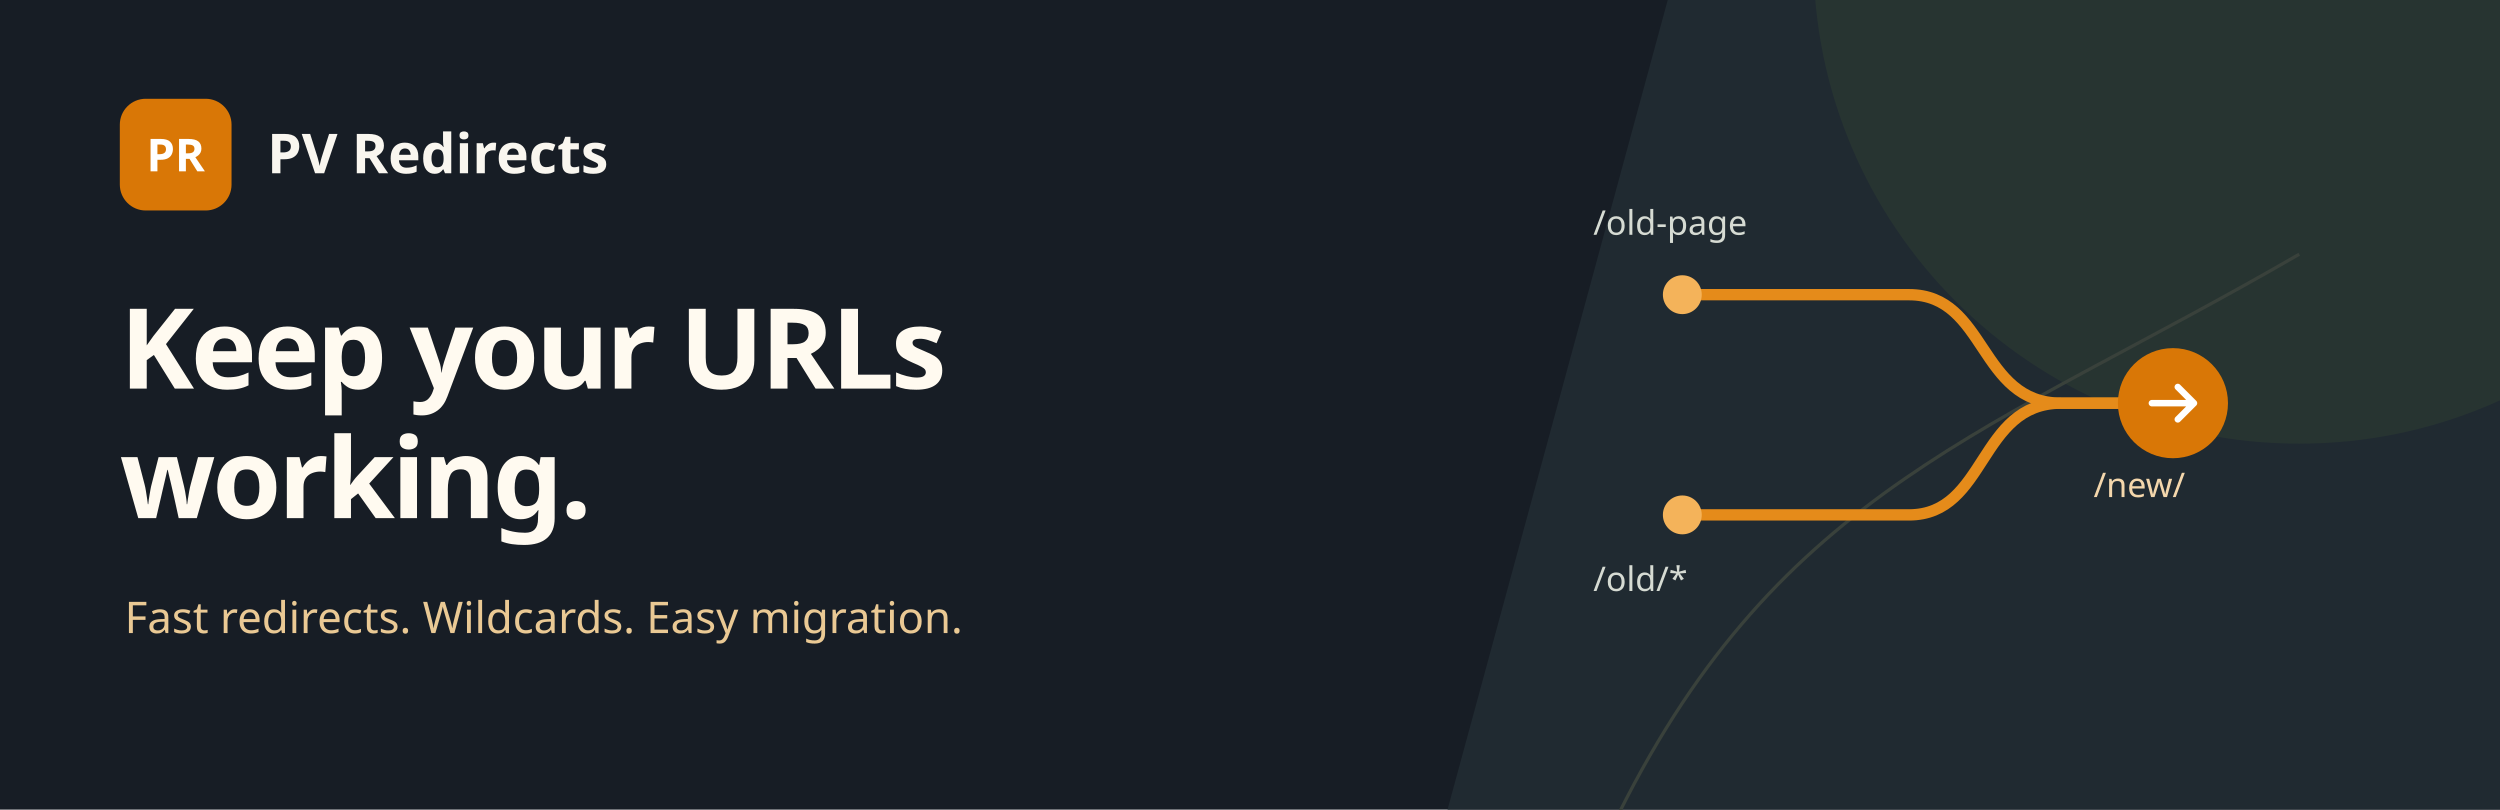
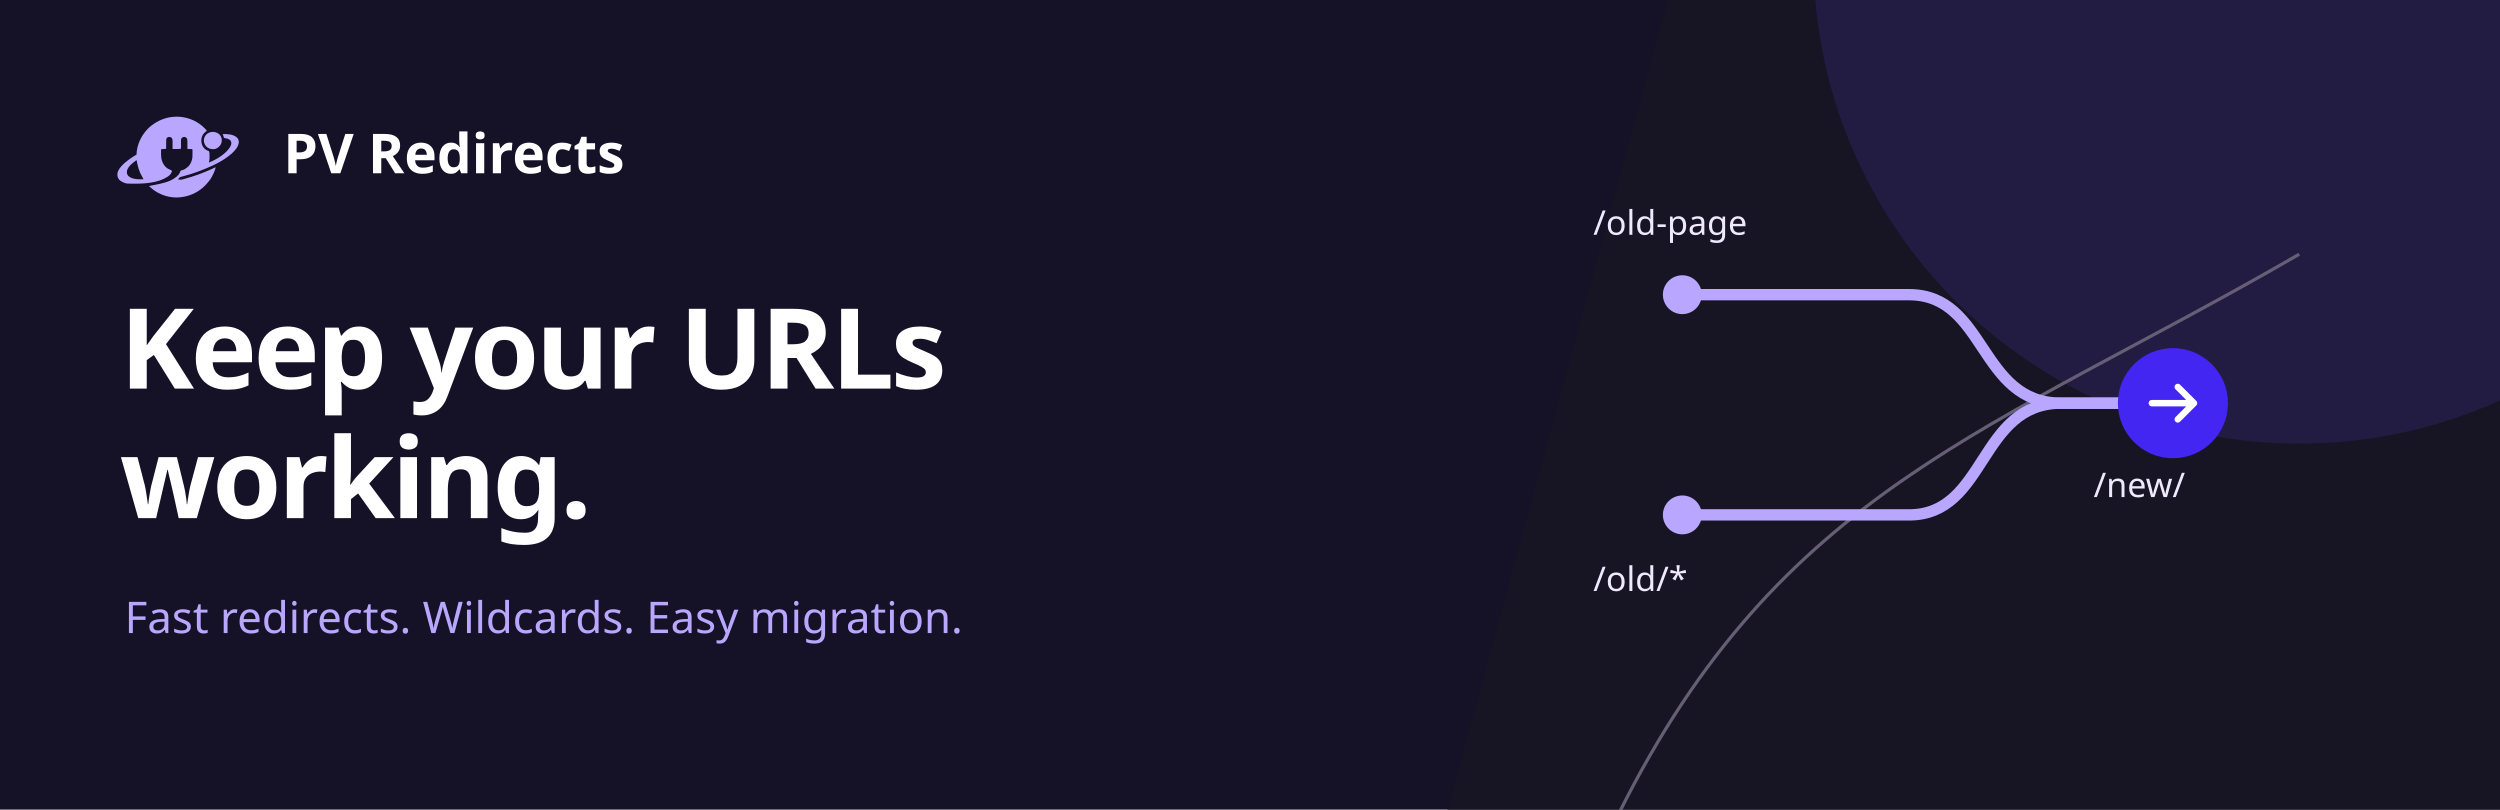
<svg xmlns="http://www.w3.org/2000/svg" width="1544" height="500" viewBox="0 0 1544 500">
-   <rect width="1544" height="500" fill="#171d25" />
-   <path d="M1030 0h514v500H894z" fill="#202a31" />
-   <circle cx="1420" cy="-26" r="300" fill="#273431" />
-   <path d="M1000 502c100-200 230-235 420-345" fill="none" stroke="#39413b" stroke-width="2" />
-   <rect x="74" y="61" width="69" height="69" rx="16" fill="#d97706" />
-   <text x="108.5" y="96" dy=".35em" text-anchor="middle" font-family="system-ui, sans-serif" font-size="28" font-weight="650" fill="white">PR</text>
-   <text x="165" y="107" fill="#f9f6ef" font-family="system-ui, sans-serif" font-weight="700" font-size="34">PV Redirects</text>
-   <text x="74" y="240" fill="#fffaf0" font-family="system-ui, sans-serif" font-weight="750" font-size="69" letter-spacing="-2">Keep your URLs</text>
-   <text x="74" y="320" fill="#fffaf0" font-family="system-ui, sans-serif" font-weight="750" font-size="69" letter-spacing="-2">working.</text>
-   <text x="77" y="391" fill="#eac994" font-family="system-ui, sans-serif" font-size="27">Fast redirects. Wildcards. Easy migration.</text>
-   <path d="M1041 182h138c48 0 43 67 94 67h57" fill="none" stroke="#e58b1a" stroke-width="7" stroke-linecap="round" />
-   <path d="M1041 318h138c48 0 43-69 94-69h57" fill="none" stroke="#e58b1a" stroke-width="7" stroke-linecap="round" />
-   <circle cx="1039" cy="182" r="12" fill="#f4b35a" />
-   <circle cx="1039" cy="318" r="12" fill="#f4b35a" />
-   <circle cx="1342" cy="249" r="34" fill="#d97706" />
+   <rect width="1544" height="500" fill="#151127" />
+   <path d="M1030 0h514v500H894z" fill="#171424" />
+   <circle cx="1420" cy="-26" r="300" fill="#221B42" />
+   <path d="M1000 502c100-200 230-235 420-345" fill="none" stroke="#655F75" stroke-width="2" />
+   <svg x="60" y="47" width="100" height="100" viewBox="0 0 1024 1024" role="img">
+     <g transform="translate(128 256.8258) scale(0.990968)">
+       <path d="M0 0 C0.6 0.43 1.2 0.86 1.82 1.3 C10.46 7.57 18.33 14.59 26 22 C26.65 22.63 27.3 23.25 27.97 23.9 C30.01 25.88 32.04 27.88 34.06 29.88 C34.69 30.49 35.33 31.11 35.98 31.75 C39.51 35.27 42.39 38.74 45 43 C44.26 43.53 43.53 44.06 42.77 44.61 C41.78 45.32 40.8 46.04 39.81 46.75 C39.33 47.1 38.85 47.45 38.35 47.8 C23.25 58.75 13.57 74.2 10.31 92.69 C7.61 112.59 11.47 132.39 23.31 148.82 C31.34 159.04 41.6 167.23 54.19 170.75 C57.04 171.99 58.56 172.93 59.75 175.86 C61.41 182.13 61.73 188.55 62 195 C62.02 195.51 62.02 195.51 62.14 198.07 C62.76 214.05 62.07 230.46 58 246 C106.07 226.31 175.18 186.3 197.66 137.23 C199.35 133.16 200.53 129.38 201 125 C201.08 124.35 201.16 123.7 201.25 123.03 C201.7 116.11 198.83 110.1 195.38 104.25 C187.89 97.16 177.78 92.85 167.66 91.29 C158.5 89.79 158.5 89.79 155 88 C152.95 85.1 152.37 82.8 151.69 79.33 C150.91 75.56 149.54 72.62 147.75 69.25 C147.49 68.75 147.49 68.75 146.17 66.2 C145.79 65.48 145.4 64.75 145 64 C174.96 63.05 213.58 64.24 237 86 C245.12 94.02 248.76 103.17 249.07 114.59 C247.51 145.17 223 170.49 201.56 189.88 C195.93 194.87 190 199.46 184 204 C182.7 205 181.39 206 180.09 207 C149.63 230.25 115.76 249.01 81 265 C80.02 265.45 79.05 265.9 78.04 266.37 C17 294.47 -47.02 318.08 -112.2 334.57 C-114.09 335.07 -115.98 335.57 -117.88 336.06 C-118.71 336.26 -119.54 336.46 -120.4 336.66 C-129.31 339.04 -134.09 345.56 -139 353 C-137.97 353.14 -136.94 353.29 -135.88 353.44 C-133.59 353.76 -131.34 354.13 -129.06 354.56 C-122.72 355.47 -117.04 355.07 -110.88 353.38 C-110.21 353.2 -109.54 353.02 -108.84 352.83 C-106.6 352.24 -104.36 351.62 -102.12 351 C-101.73 350.89 -101.73 350.89 -99.75 350.35 C-40.55 334.15 17.81 313.47 73.69 288.06 C74.39 287.75 75.08 287.43 75.8 287.1 C83 283.82 90.14 280.51 97.16 276.85 C99 276 99 276 101 276 C99.75 283.87 97.35 291.04 94.44 298.44 C94.22 299.01 93.99 299.57 93.77 300.16 C84.37 324.15 72.62 347.14 56 367 C55.57 367.53 55.13 368.05 54.69 368.6 C43.72 381.91 32.22 394.88 19 406 C18.45 406.47 17.89 406.93 17.32 407.42 C-22.92 441.24 -70.81 461.32 -123 467 C-124.13 467.13 -125.25 467.27 -126.41 467.4 C-188.57 473.79 -254.41 453.48 -302.98 414.41 C-306.55 411.45 -310.05 408.4 -313.52 405.31 C-316.22 402.92 -318.99 400.62 -321.74 398.3 C-323 397 -323 397 -323 395 C-322.74 394.95 -322.74 394.95 -321.45 394.71 C-316 393.67 -310.54 392.63 -305.09 391.59 C-302.11 391.02 -299.14 390.46 -296.16 389.89 C-269.09 384.75 -242.33 379.19 -216 371 C-214.97 370.68 -213.94 370.36 -212.87 370.03 C-189.59 362.63 -168.99 352.3 -150 337 C-149.3 336.44 -148.6 335.89 -147.88 335.31 C-139.46 328.4 -131.37 319.16 -127.34 308.98 C-123 298.28 -123 298.28 -119.32 295.92 C-116.05 294.56 -112.69 293.82 -109.24 293.05 C-98.14 290.58 -88.42 283.33 -80 276 C-79.34 275.49 -78.68 274.99 -78 274.47 C-60.18 260.39 -50.19 235.91 -47.45 213.9 C-46.9 208.65 -46.84 203.44 -46.83 198.16 C-46.83 197.16 -46.83 196.16 -46.82 195.13 C-46.82 193.03 -46.81 190.93 -46.81 188.83 C-46.81 185.61 -46.79 182.39 -46.78 179.18 C-46.77 177.13 -46.77 175.08 -46.77 173.04 C-46.77 172.56 -46.77 172.56 -46.75 170.12 C-46.75 169.23 -46.75 168.34 -46.76 167.42 C-46.76 167.03 -46.76 167.03 -46.75 165.05 C-47.04 162.64 -47.17 161.63 -49 160 C-51.33 159.66 -53.42 159.51 -55.76 159.49 C-56.42 159.47 -57.08 159.45 -57.77 159.43 C-59.89 159.38 -62.01 159.35 -64.12 159.31 C-65.56 159.28 -67 159.24 -68.43 159.21 C-71.96 159.12 -75.48 159.06 -79 159 C-79 158.24 -79.01 157.48 -79.01 156.7 C-79.05 149.52 -79.11 142.34 -79.18 135.16 C-79.22 131.47 -79.26 127.78 -79.27 124.09 C-79.29 120.53 -79.32 116.96 -79.37 113.39 C-79.38 112.04 -79.39 110.68 -79.39 109.33 C-79.4 100.47 -79.82 93.29 -86.25 86.69 C-92.06 83.12 -96.91 81.3 -103.77 82.44 C-109.53 83.89 -113.57 85.84 -116.94 90.88 C-120.85 97.42 -120.12 104.92 -120.06 112.28 C-120.06 113.36 -120.05 114.45 -120.05 115.56 C-120.04 119.61 -120.01 123.65 -119.99 127.69 C-119.97 131.66 -119.95 135.62 -119.94 139.59 C-119.93 140.11 -119.93 140.11 -119.91 142.74 C-119.89 147.94 -120.09 152.87 -121 158 C-127.75 158.79 -134.37 159.14 -141.16 159.1 C-142.08 159.1 -143 159.09 -143.95 159.09 C-146.84 159.09 -149.73 159.08 -152.62 159.06 C-154.6 159.06 -156.58 159.05 -158.56 159.05 C-163.37 159.04 -168.19 159.02 -173 159 C-174.3 156.41 -174.1 154.57 -174.07 151.67 C-174.06 150.55 -174.05 149.44 -174.04 148.29 C-174.03 147.69 -174.02 147.09 -174.01 146.48 C-173.99 144.6 -173.98 142.73 -173.97 140.85 C-173.93 135.52 -173.89 130.18 -173.83 124.85 C-173.79 121.58 -173.77 118.32 -173.75 115.06 C-173.75 113.82 -173.73 112.58 -173.71 111.34 C-173.58 102.4 -174.07 94.21 -180.37 87.32 C-185.22 83.39 -190.91 81.61 -197.12 81.94 C-202.07 82.73 -206.47 84.37 -210 88 C-214.92 94.82 -214.6 102.29 -214.61 110.34 C-214.62 111.72 -214.64 113.1 -214.66 114.48 C-214.7 118.08 -214.72 121.69 -214.74 125.29 C-214.76 128.98 -214.8 132.66 -214.84 136.35 C-214.91 143.57 -214.97 150.78 -215 158 C-219.52 158.61 -223.96 159.12 -228.52 159.21 C-229.48 159.24 -230.44 159.27 -231.43 159.3 C-233.42 159.35 -235.4 159.39 -237.39 159.43 C-238.34 159.46 -239.29 159.49 -240.27 159.52 C-241.13 159.54 -241.99 159.56 -242.88 159.58 C-245 160 -245 160 -246.12 161.25 C-247.23 163.45 -247.26 165.01 -247.27 167.48 C-247.28 168.38 -247.29 169.29 -247.3 170.22 C-247.3 171.2 -247.3 172.18 -247.3 173.2 C-247.31 174.22 -247.31 175.24 -247.31 176.29 C-247.32 178.46 -247.32 180.63 -247.32 182.8 C-247.31 186.06 -247.34 189.33 -247.36 192.59 C-247.45 223.39 -239.76 250.32 -218.38 273.12 C-208.45 282.93 -196.4 289.18 -183.59 294.34 C-181.68 295.13 -179.83 296.04 -178 297 C-178.06 309.11 -184.98 317.93 -193.09 326.22 C-197.35 330.38 -201.96 333.84 -207 337 C-207.55 337.35 -208.09 337.69 -208.66 338.05 C-266.42 373.97 -347.18 383.87 -465.7 379.56 C-485.61 374.69 -506.82 366.47 -519 349 C-526.39 335.76 -527.93 322.19 -524.16 307.48 C-518.62 289.69 -506.76 275.13 -494 262 C-493.48 261.45 -492.96 260.91 -492.42 260.34 C-484.99 252.55 -477.18 245.74 -468.61 239.24 C-466.24 237.42 -463.97 235.49 -461.69 233.56 C-445.94 220.62 -428.44 209.51 -411 199 C-410.55 198.72 -410.55 198.72 -408.26 197.28 C-406 196 -406 196 -404 196 C-403.96 194.92 -403.93 193.84 -403.89 192.73 C-401.94 145.1 -384.24 97.3 -356 59 C-355.58 58.42 -355.16 57.85 -354.73 57.26 C-341.62 39.39 -325.69 22.34 -308 9 C-307.45 8.58 -306.9 8.16 -306.33 7.73 C-267.29 -22.07 -221.11 -41.57 -172 -46 C-171.7 -46.03 -171.7 -46.03 -170.2 -46.17 C-110.09 -51.67 -49.01 -35.24 0 0 Z M-408.09 233.09 C-408.7 233.54 -409.32 233.99 -409.95 234.45 C-410.61 234.94 -411.26 235.43 -411.94 235.94 C-412.61 236.44 -413.29 236.94 -413.99 237.46 C-419.81 241.8 -425.49 246.27 -431 251 C-431.51 251.43 -432.01 251.86 -432.54 252.3 C-446.84 264.45 -462.85 282.29 -465.22 301.8 C-465.89 312.22 -464.61 320.78 -457.94 329.19 C-441.94 346.11 -415.14 351.33 -392.79 352.07 C-381.53 352.32 -370.26 352.18 -359 352 C-361.5 346.82 -364.22 341.88 -367.25 337 C-387.11 304.25 -396.9 268.52 -403 231 C-405.47 231 -406.12 231.64 -408.09 233.09 Z " fill="#B9A7FF" transform="translate(526,47)" />
+       <path d="M0 0 C9.51 7.44 16.49 20.12 18.66 31.94 C20.48 48.65 17.59 62.78 6.84 76.2 C-2.93 87.49 -15.8 96.48 -31.1 97.73 C-49.04 98.67 -63.65 94.66 -77.63 82.95 C-88.25 72.5 -94.98 58.05 -95.3 43.07 C-95.08 28.65 -90.26 15.14 -80.25 4.6 C-56.9 -16.94 -25.46 -17.8 0 0 Z " fill="#B9A7FF" transform="translate(647.0508,109.4336)" />
+     </g>
+   </svg>
+   <text x="175" y="107" fill="#FFFFFF" font-family="system-ui, sans-serif" font-weight="700" font-size="34">PV Redirects</text>
+   <text x="74" y="240" fill="#FFFFFF" font-family="system-ui, sans-serif" font-weight="750" font-size="69" letter-spacing="-2">Keep your URLs</text>
+   <text x="74" y="320" fill="#FFFFFF" font-family="system-ui, sans-serif" font-weight="750" font-size="69" letter-spacing="-2">working.</text>
+   <text x="77" y="391" fill="#B9A7FF" font-family="system-ui, sans-serif" font-size="27">Fast redirects. Wildcards. Easy migration.</text>
+   <path d="M1041 182h138c48 0 43 67 94 67h57" fill="none" stroke="#B9A7FF" stroke-width="7" stroke-linecap="round" />
+   <path d="M1041 318h138c48 0 43-69 94-69h57" fill="none" stroke="#B9A7FF" stroke-width="7" stroke-linecap="round" />
+   <circle cx="1039" cy="182" r="12" fill="#B9A7FF" />
+   <circle cx="1039" cy="318" r="12" fill="#B9A7FF" />
+   <circle cx="1342" cy="249" r="34" fill="#4326F2" />
  <path d="M1329 249h26m-10-10 10 10-10 10" fill="none" stroke="white" stroke-width="4" stroke-linecap="round" stroke-linejoin="round" />
-   <text x="984" y="145" fill="#d6dbd3" font-family="system-ui, sans-serif" font-size="21">/old-page</text>
-   <text x="984" y="365" fill="#d6dbd3" font-family="system-ui, sans-serif" font-size="21">/old/*</text>
-   <text x="1293" y="307" fill="#f4d7ac" font-family="system-ui, sans-serif" font-size="21">/new/</text>
+   <text x="984" y="145" fill="#EEE9FF" font-family="system-ui, sans-serif" font-size="21">/old-page</text>
+   <text x="984" y="365" fill="#EEE9FF" font-family="system-ui, sans-serif" font-size="21">/old/*</text>
+   <text x="1293" y="307" fill="#EEE9FF" font-family="system-ui, sans-serif" font-size="21">/new/</text>
</svg>
